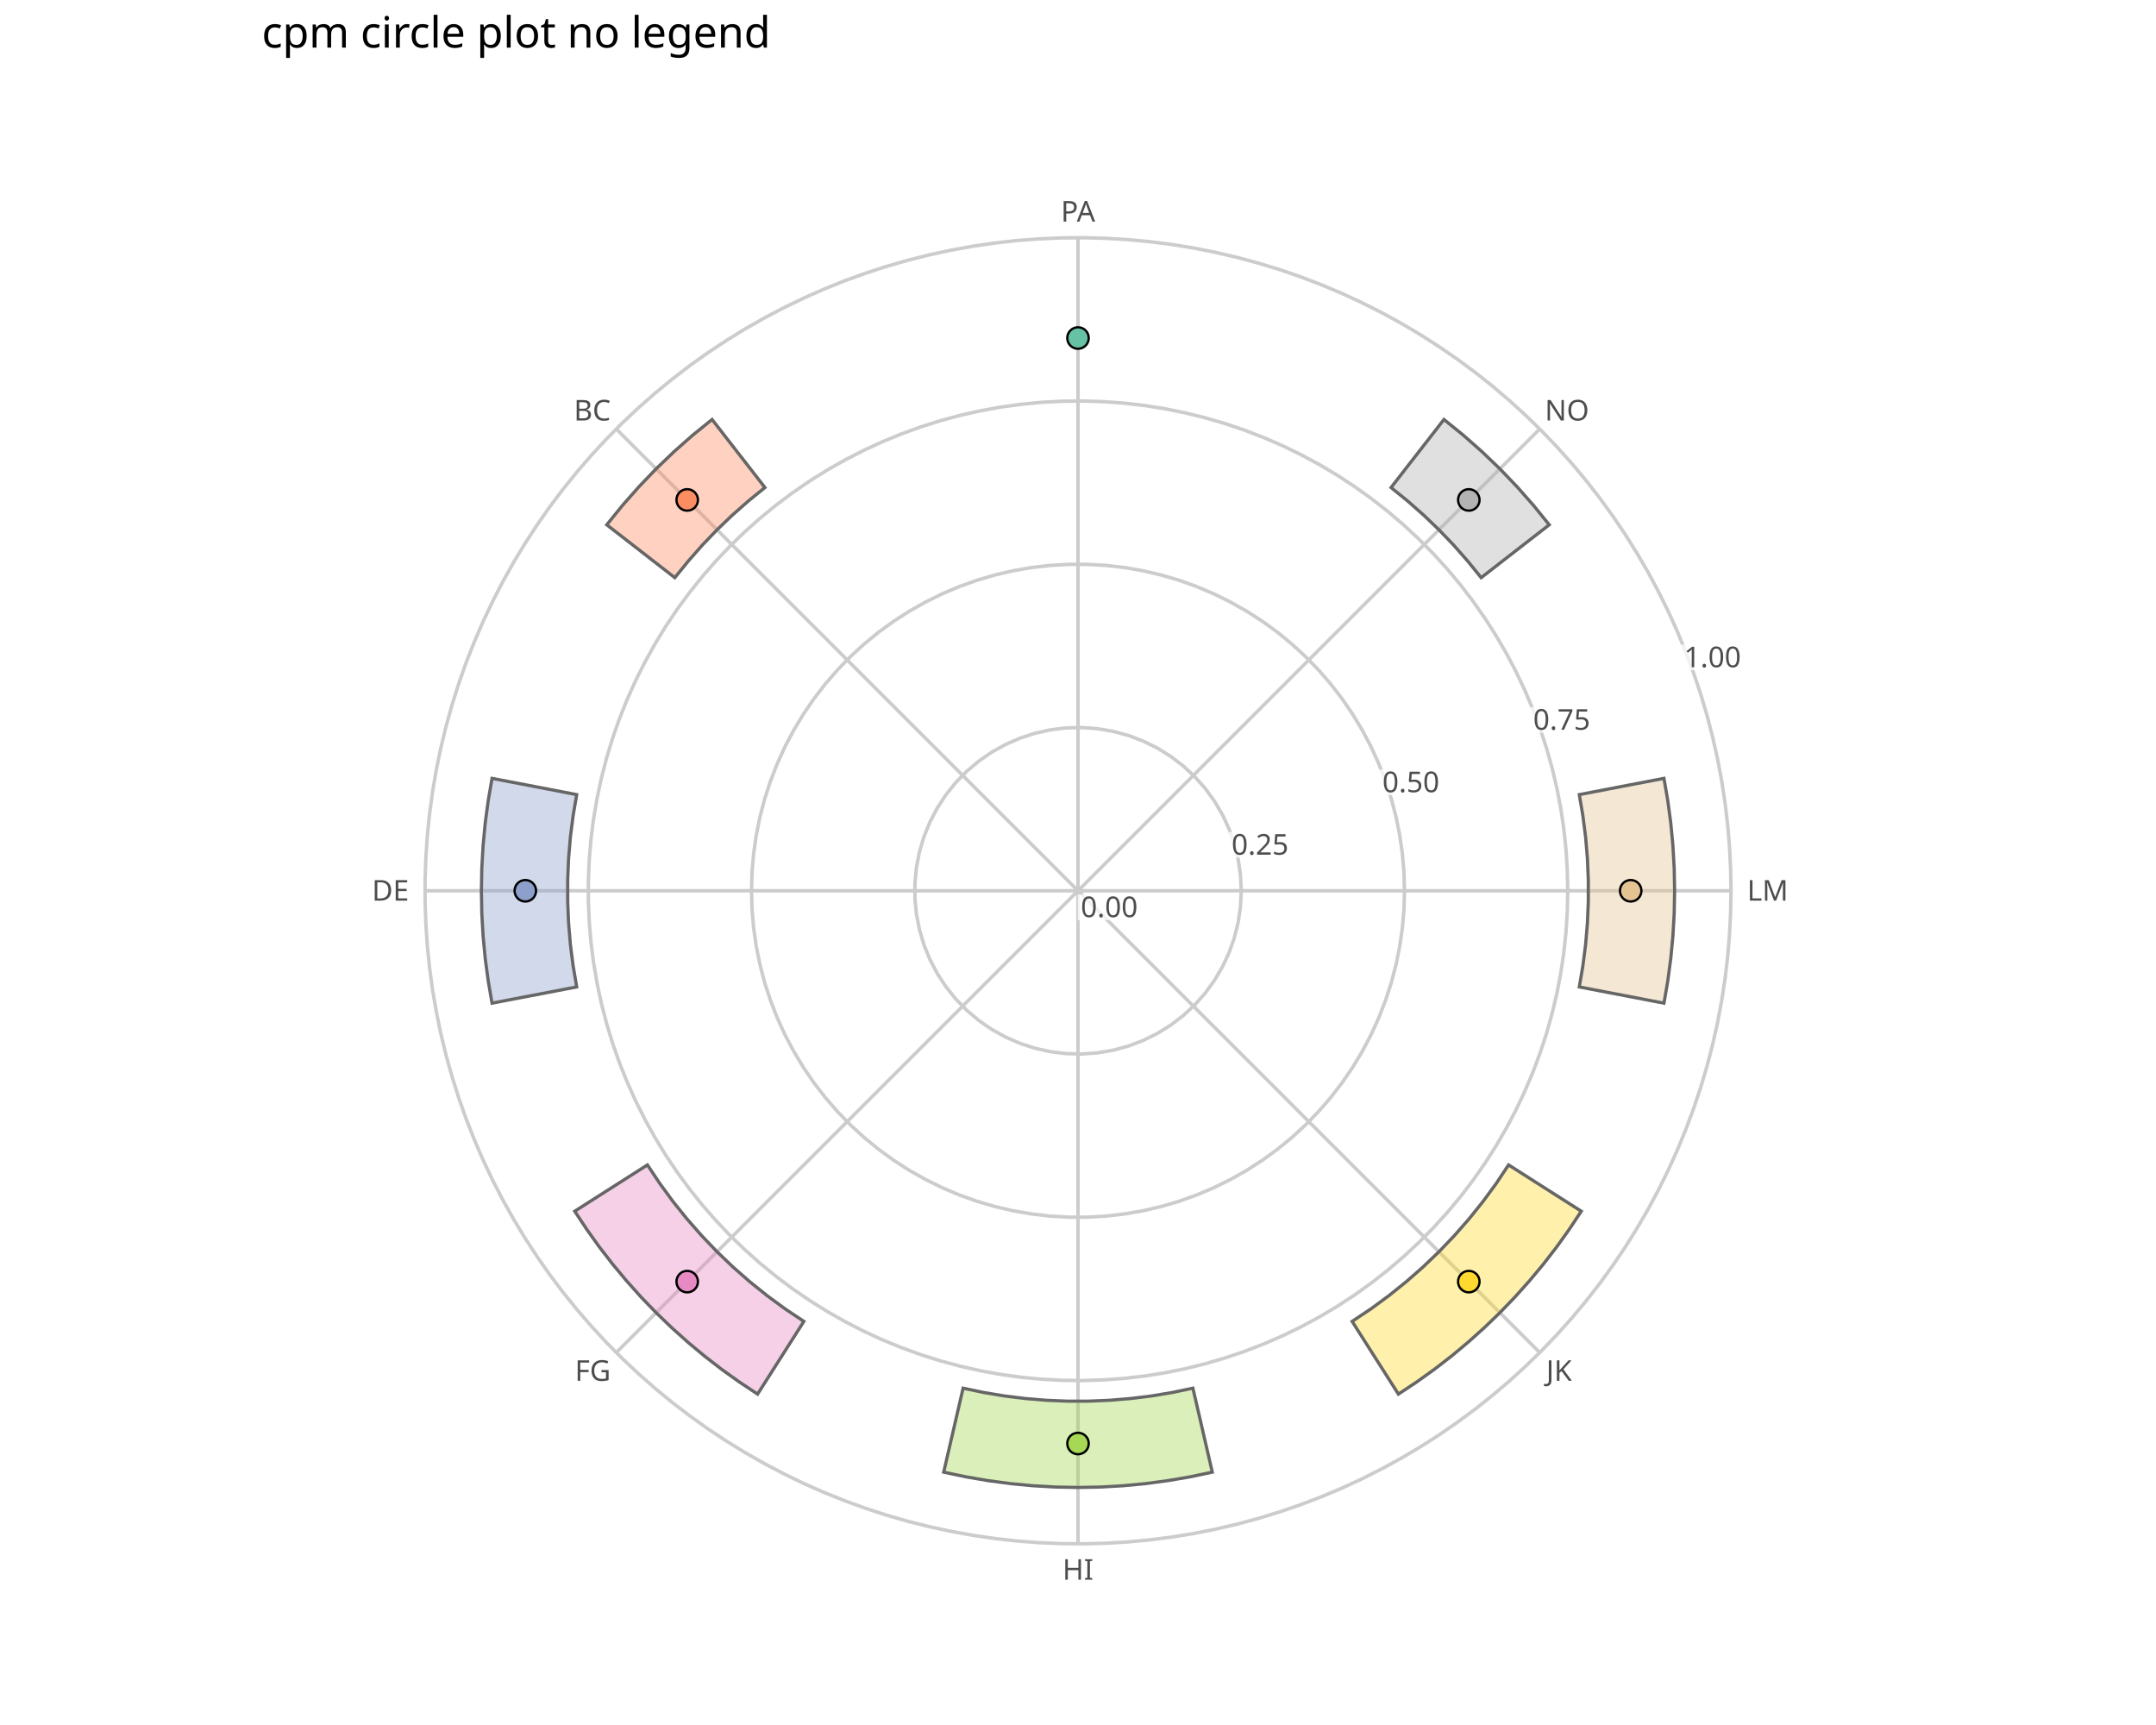
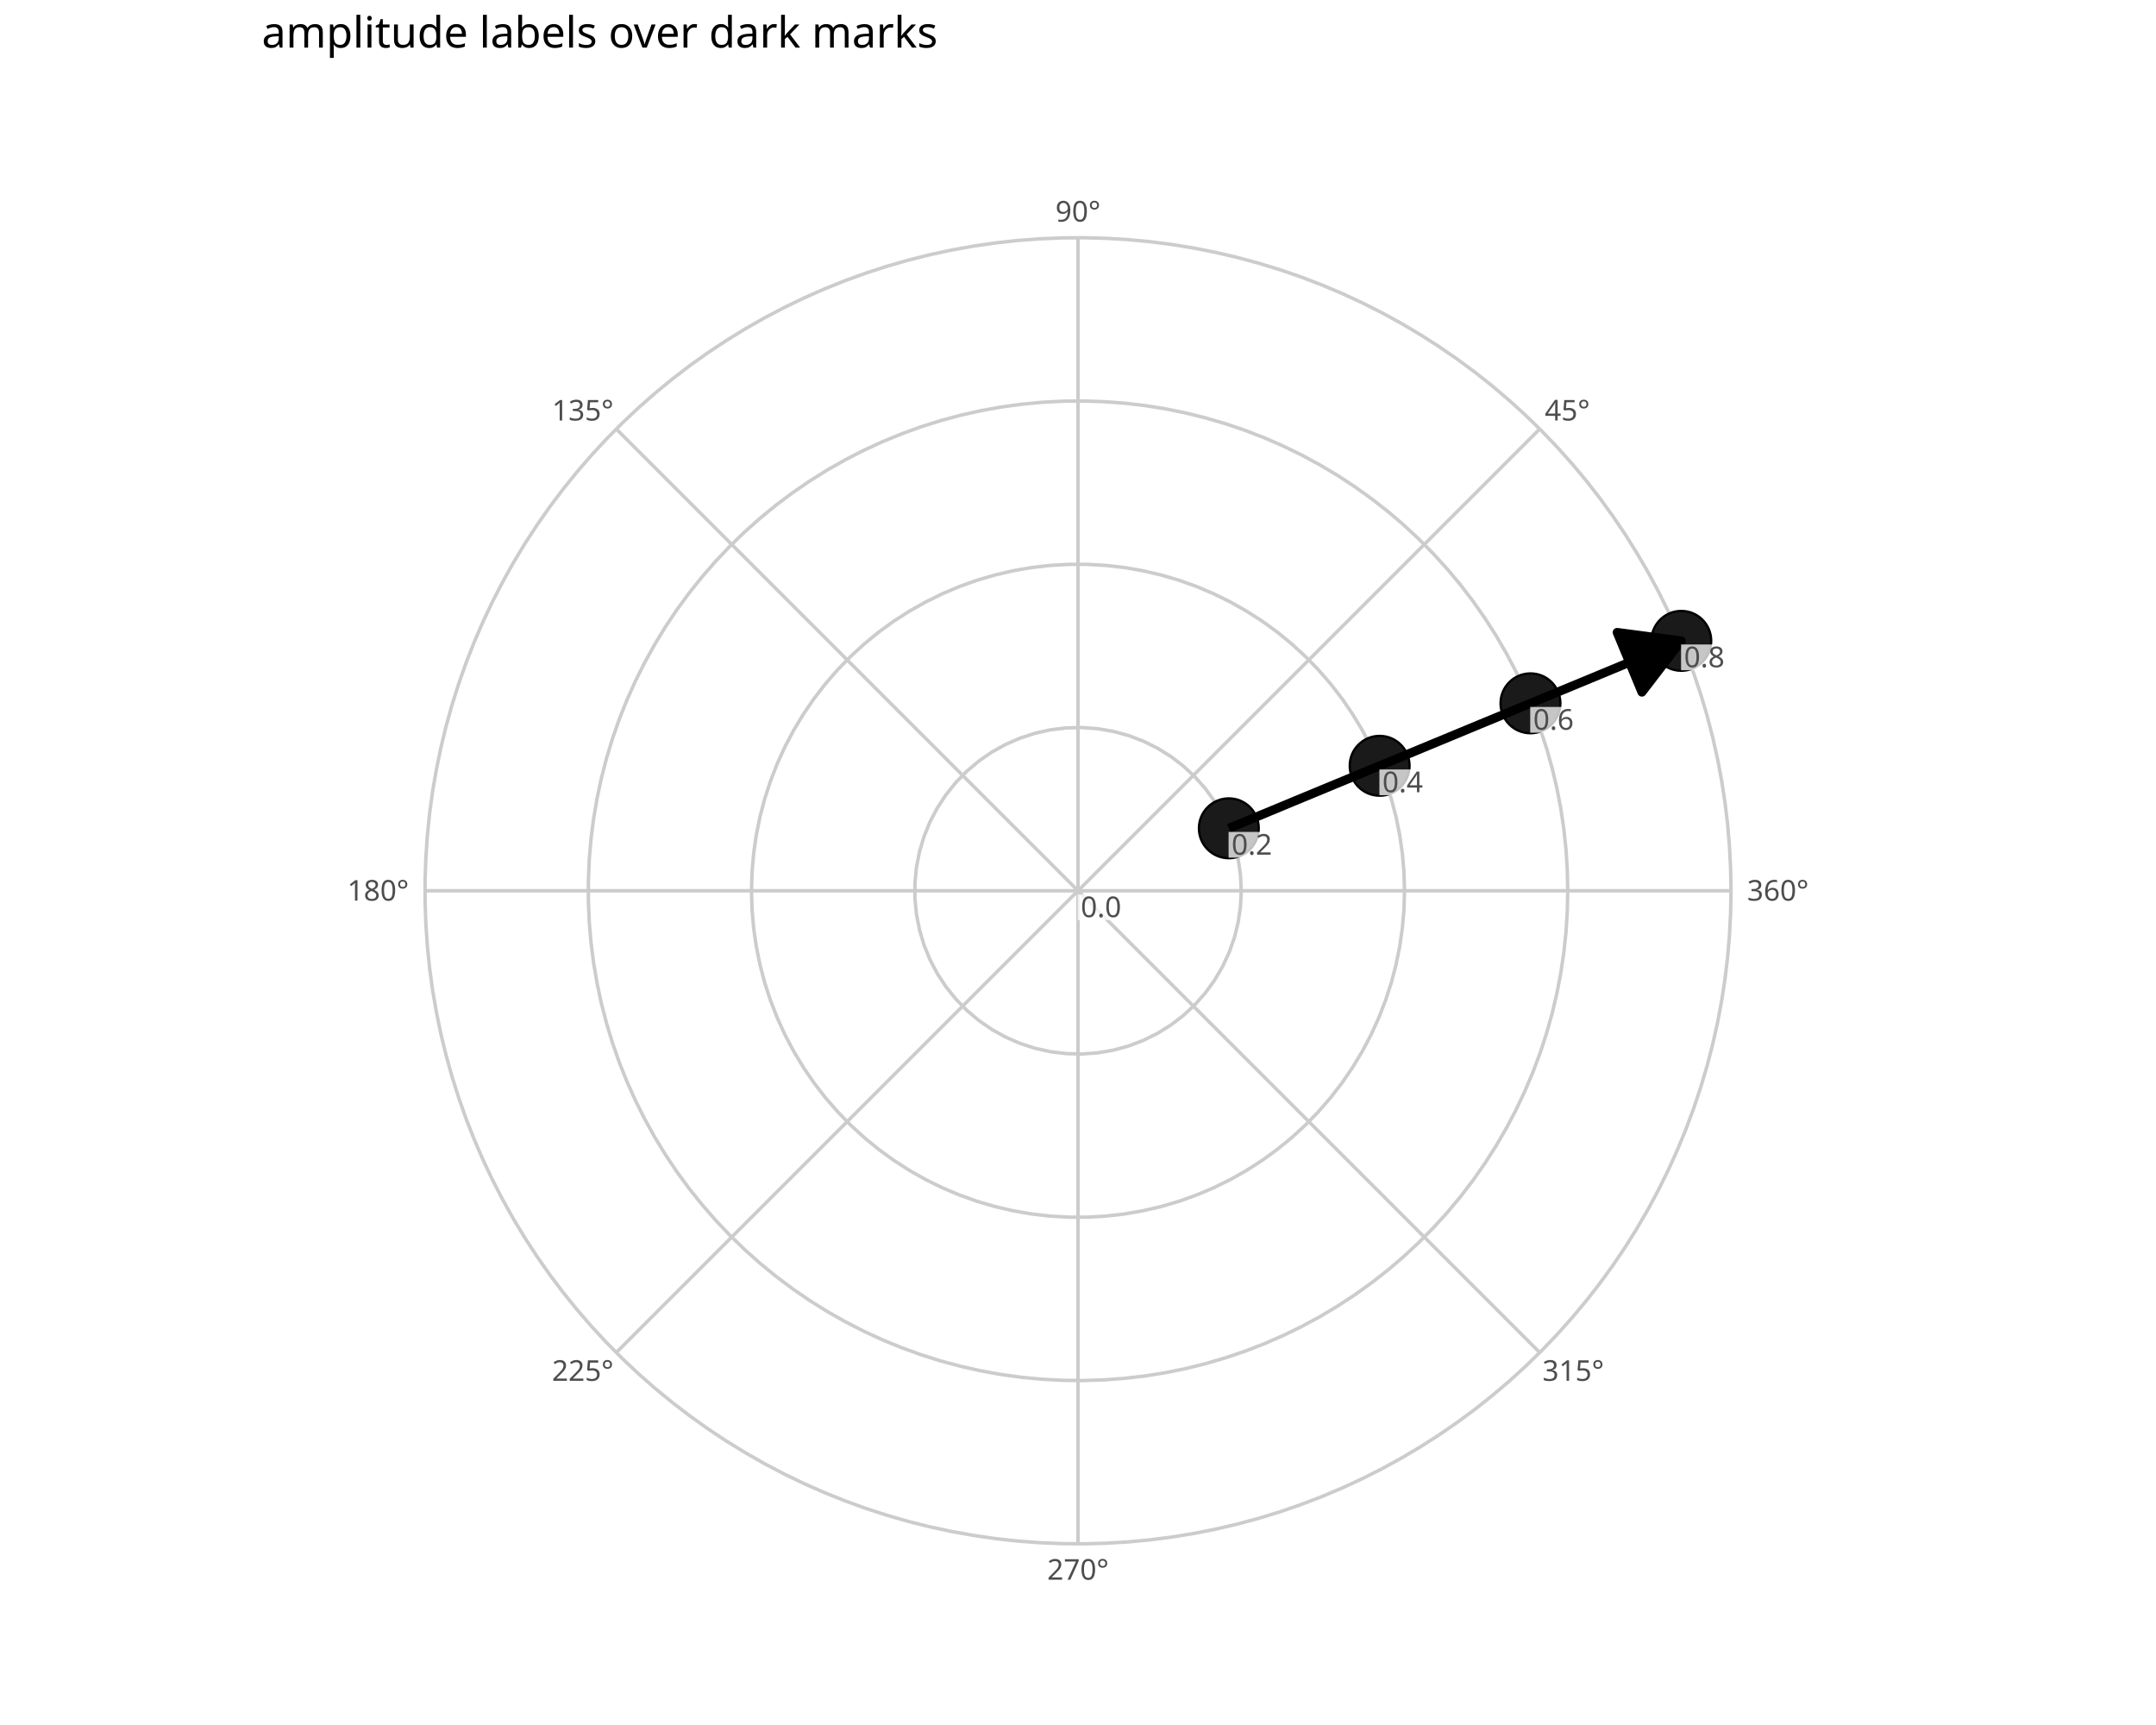
<svg xmlns="http://www.w3.org/2000/svg" class="svglite" data-engine-version="2.0" width="720.00pt" height="576.00pt" viewBox="0 0 720.00 576.00">
  <defs>
    <style type="text/css">
    .svglite line, .svglite polyline, .svglite polygon, .svglite path, .svglite rect, .svglite circle {
      fill: none;
      stroke: #000000;
      stroke-linecap: round;
      stroke-linejoin: round;
      stroke-miterlimit: 10.00;
    }
  </style>
  </defs>
  <rect width="100%" height="100%" style="stroke: none; fill: #FFFFFF;" />
  <defs>
    <clipPath id="cpMC4wMHw3MjAuMDB8MC4wMHw1NzYuMDA=">
      <rect x="0.00" y="0.00" width="720.00" height="576.00" />
    </clipPath>
  </defs>
  <g clip-path="url(#cpMC4wMHw3MjAuMDB8MC4wMHw1NzYuMDA=)">
</g>
  <defs>
    <clipPath id="cpODEuNDR8NjM4LjU2fDAuMDB8NTc2LjAw">
      <rect x="81.44" y="0.00" width="557.12" height="576.00" />
    </clipPath>
  </defs>
  <g clip-path="url(#cpODEuNDR8NjM4LjU2fDAuMDB8NTc2LjAw)">
    <rect x="81.44" y="0.00" width="557.12" height="576.00" style="stroke-width: 1.16; stroke: none; fill: #FFFFFF;" />
  </g>
  <g clip-path="url(#cpMC4wMHw3MjAuMDB8MC4wMHw1NzYuMDA=)">
    <polyline points="360.00,297.44 360.00,297.44 " style="stroke-width: 1.16; stroke: #CCCCCC; stroke-linecap: butt;" />
    <polyline points="414.52,297.44 414.26,292.18 413.50,286.96 412.24,281.85 410.49,276.88 408.27,272.10 405.60,267.56 402.51,263.30 399.01,259.36 395.15,255.77 390.97,252.57 386.49,249.79 381.77,247.46 376.85,245.59 371.76,244.21 366.57,243.32 361.32,242.94 356.05,243.06 350.82,243.70 345.68,244.84 340.67,246.46 335.84,248.57 331.23,251.13 326.90,254.12 322.87,257.52 319.19,261.29 315.90,265.39 313.01,269.80 310.56,274.47 308.57,279.34 307.07,284.39 306.06,289.56 305.55,294.80 305.55,300.07 306.06,305.32 307.07,310.49 308.57,315.53 310.56,320.41 313.01,325.08 315.90,329.48 319.19,333.59 322.87,337.36 326.90,340.76 331.23,343.75 335.84,346.31 340.67,348.41 345.68,350.04 350.82,351.18 356.05,351.81 361.32,351.94 366.57,351.56 371.76,350.67 376.85,349.29 381.77,347.42 386.49,345.08 390.97,342.30 395.15,339.11 399.01,335.52 402.51,331.58 405.60,327.31 408.27,322.77 410.49,318.00 412.24,313.03 413.50,307.91 414.26,302.70 414.52,297.44 " style="stroke-width: 1.16; stroke: #CCCCCC; stroke-linecap: butt;" />
    <polyline points="469.03,297.44 468.86,291.21 468.32,285.01 467.44,278.85 466.20,272.74 464.62,266.72 462.69,260.80 460.43,255.00 457.85,249.33 454.94,243.82 451.72,238.49 448.21,233.35 444.41,228.42 440.33,223.71 435.99,219.25 431.40,215.04 426.58,211.09 421.54,207.43 416.30,204.07 410.88,201.01 405.29,198.26 399.56,195.83 393.69,193.74 387.72,191.99 381.65,190.58 375.52,189.51 369.33,188.80 363.11,188.45 356.89,188.45 350.67,188.80 344.48,189.51 338.35,190.58 332.28,191.99 326.31,193.74 320.44,195.83 314.71,198.26 309.12,201.01 303.70,204.07 298.46,207.43 293.42,211.09 288.60,215.04 284.01,219.25 279.67,223.71 275.59,228.42 271.79,233.35 268.28,238.49 265.06,243.82 262.15,249.33 259.57,255.00 257.31,260.80 255.38,266.72 253.80,272.74 252.56,278.85 251.68,285.01 251.14,291.21 250.97,297.44 251.14,303.66 251.68,309.87 252.56,316.03 253.80,322.13 255.38,328.16 257.31,334.08 259.57,339.88 262.15,345.55 265.06,351.05 268.28,356.39 271.79,361.53 275.59,366.46 279.67,371.16 284.01,375.63 288.60,379.84 293.42,383.78 298.46,387.44 303.70,390.81 309.12,393.87 314.71,396.62 320.44,399.04 326.31,401.14 332.28,402.89 338.35,404.30 344.48,405.36 350.67,406.07 356.89,406.43 363.11,406.43 369.33,406.07 375.52,405.36 381.65,404.30 387.72,402.89 393.69,401.14 399.56,399.04 405.29,396.62 410.88,393.87 416.30,390.81 421.54,387.44 426.58,383.78 431.40,379.84 435.99,375.63 440.33,371.16 444.41,366.46 448.21,361.53 451.72,356.39 454.94,351.05 457.85,345.55 460.43,339.88 462.69,334.08 464.62,328.16 466.20,322.13 467.44,316.03 468.32,309.87 468.86,303.66 469.03,297.44 " style="stroke-width: 1.16; stroke: #CCCCCC; stroke-linecap: butt;" />
    <polyline points="523.55,297.44 523.40,290.54 522.97,283.66 522.24,276.80 521.23,269.98 519.93,263.21 518.34,256.50 516.48,249.86 514.33,243.31 511.91,236.85 509.22,230.50 506.27,224.27 503.05,218.16 499.58,212.20 495.87,206.40 491.91,200.75 487.72,195.27 483.29,189.98 478.65,184.88 473.80,179.98 468.75,175.28 463.51,170.81 458.07,166.56 452.47,162.54 446.70,158.76 440.78,155.23 434.71,151.95 428.51,148.93 422.19,146.17 415.76,143.69 409.23,141.47 402.61,139.54 395.91,137.88 389.15,136.51 382.34,135.42 375.49,134.62 368.62,134.12 361.72,133.90 354.83,133.97 347.94,134.33 341.08,134.99 334.24,135.93 327.46,137.16 320.73,138.67 314.07,140.47 307.50,142.54 301.01,144.90 294.64,147.52 288.37,150.41 282.24,153.56 276.24,156.96 270.39,160.62 264.71,164.52 259.19,168.65 253.85,173.02 248.70,177.60 243.74,182.40 239.00,187.41 234.47,192.60 230.16,197.99 226.08,203.55 222.24,209.28 218.65,215.17 215.31,221.20 212.22,227.37 209.40,233.66 206.84,240.06 204.56,246.57 202.56,253.17 200.83,259.85 199.39,266.59 198.23,273.39 197.36,280.23 196.78,287.10 196.49,293.99 196.49,300.89 196.78,307.78 197.36,314.65 198.23,321.49 199.39,328.29 200.83,335.03 202.56,341.71 204.56,348.31 206.84,354.81 209.40,361.22 212.22,367.51 215.31,373.68 218.65,379.71 222.24,385.60 226.08,391.33 230.16,396.89 234.47,402.27 239.00,407.47 243.74,412.47 248.70,417.27 253.85,421.86 259.19,426.22 264.71,430.36 270.39,434.26 276.24,437.91 282.24,441.32 288.37,444.47 294.64,447.36 301.01,449.98 307.50,452.33 314.07,454.41 320.73,456.20 327.46,457.72 334.24,458.95 341.08,459.89 347.94,460.54 354.83,460.91 361.72,460.98 368.62,460.76 375.49,460.25 382.34,459.46 389.15,458.37 395.91,457.00 402.61,455.34 409.23,453.40 415.76,451.19 422.19,448.70 428.51,445.95 434.71,442.93 440.78,439.65 446.70,436.12 452.47,432.34 458.07,428.32 463.51,424.07 468.75,419.59 473.80,414.90 478.65,410.00 483.29,404.90 487.72,399.60 491.91,394.13 495.87,388.48 499.58,382.67 503.05,376.71 506.27,370.61 509.22,364.38 511.91,358.03 514.33,351.57 516.48,345.02 518.34,338.38 519.93,331.67 521.23,324.89 522.24,318.07 522.97,311.22 523.40,304.33 523.55,297.44 " style="stroke-width: 1.16; stroke: #CCCCCC; stroke-linecap: butt;" />
    <polyline points="578.07,297.44 577.94,290.03 577.56,282.64 576.94,275.26 576.06,267.90 574.93,260.59 573.56,253.31 571.93,246.08 570.07,238.91 567.96,231.82 565.61,224.79 563.03,217.85 560.21,211.00 557.16,204.26 553.88,197.61 550.38,191.09 546.65,184.69 542.72,178.41 538.57,172.28 534.22,166.28 529.66,160.44 524.91,154.76 519.97,149.24 514.85,143.90 509.55,138.73 504.07,133.74 498.43,128.94 492.63,124.34 486.67,119.94 480.57,115.74 474.33,111.75 467.96,107.97 461.47,104.42 454.85,101.08 448.13,97.97 441.31,95.10 434.39,92.45 427.39,90.04 420.31,87.88 413.15,85.95 405.94,84.27 398.68,82.83 391.37,81.64 384.02,80.70 376.65,80.01 369.26,79.57 361.85,79.38 354.45,79.44 347.05,79.76 339.66,80.32 332.30,81.14 324.97,82.20 317.68,83.52 310.44,85.08 303.26,86.88 296.14,88.93 289.10,91.22 282.14,93.74 275.27,96.51 268.49,99.50 261.83,102.72 255.27,106.17 248.84,109.83 242.53,113.72 236.36,117.81 230.33,122.11 224.45,126.62 218.73,131.32 213.17,136.21 207.78,141.29 202.57,146.55 197.53,151.98 192.69,157.58 188.03,163.35 183.58,169.26 179.33,175.33 175.29,181.53 171.46,187.87 167.85,194.34 164.46,200.92 161.29,207.62 158.36,214.42 155.65,221.31 153.19,228.29 150.96,235.36 148.97,242.49 147.23,249.69 145.73,256.94 144.47,264.24 143.47,271.58 142.72,278.95 142.22,286.33 141.96,293.74 141.96,301.14 142.22,308.54 142.72,315.93 143.47,323.30 144.47,330.64 145.73,337.94 147.23,345.19 148.97,352.39 150.96,359.52 153.19,366.58 155.65,373.57 158.36,380.46 161.29,387.26 164.46,393.96 167.85,400.54 171.46,407.01 175.29,413.35 179.33,419.55 183.58,425.62 188.03,431.53 192.69,437.29 197.53,442.89 202.57,448.33 207.78,453.59 213.17,458.67 218.73,463.56 224.45,468.26 230.33,472.76 236.36,477.07 242.53,481.16 248.84,485.04 255.27,488.71 261.83,492.16 268.49,495.38 275.27,498.37 282.14,501.13 289.10,503.66 296.14,505.95 303.26,508.00 310.44,509.80 317.68,511.36 324.97,512.67 332.30,513.74 339.66,514.56 347.05,515.12 354.45,515.43 361.85,515.50 369.26,515.31 376.65,514.87 384.02,514.18 391.37,513.24 398.68,512.05 405.94,510.61 413.15,508.93 420.31,507.00 427.39,504.83 434.39,502.42 441.31,499.78 448.13,496.90 454.85,493.80 461.47,490.46 467.96,486.90 474.33,483.13 480.57,479.14 486.67,474.94 492.63,470.54 498.43,465.93 504.07,461.14 509.55,456.15 514.85,450.98 519.97,445.63 524.91,440.11 529.66,434.43 534.22,428.59 538.57,422.60 542.72,416.47 546.65,410.19 550.38,403.79 553.88,397.26 557.16,390.62 560.21,383.87 563.03,377.03 565.61,370.09 567.96,363.06 570.07,355.96 571.93,348.80 573.56,341.57 574.93,334.29 576.06,326.97 576.94,319.62 577.56,312.24 577.94,304.84 578.07,297.44 " style="stroke-width: 1.16; stroke: #CCCCCC; stroke-linecap: butt;" />
    <polyline points="360.00,297.44 360.00,289.92 360.00,282.40 360.00,274.88 360.00,267.36 360.00,259.84 360.00,252.32 360.00,244.80 360.00,237.28 360.00,229.76 360.00,222.24 360.00,214.72 360.00,207.20 360.00,199.68 360.00,192.16 360.00,184.65 360.00,177.13 360.00,169.61 360.00,162.09 360.00,154.57 360.00,147.05 360.00,139.53 360.00,132.01 360.00,124.49 360.00,116.97 360.00,109.45 360.00,101.93 360.00,94.41 360.00,86.89 360.00,79.37 " style="stroke-width: 1.16; stroke: #CCCCCC; stroke-linecap: butt;" />
    <polyline points="360.00,297.44 354.68,292.12 349.37,286.80 344.05,281.49 338.73,276.17 333.41,270.85 328.10,265.54 322.78,260.22 317.46,254.90 312.15,249.58 306.83,244.27 301.51,238.95 296.19,233.63 290.88,228.32 285.56,223.00 280.24,217.68 274.93,212.36 269.61,207.05 264.29,201.73 258.97,196.41 253.66,191.10 248.34,185.78 243.02,180.46 237.71,175.14 232.39,169.83 227.07,164.51 221.75,159.19 216.44,153.88 211.12,148.56 205.80,143.24 " style="stroke-width: 1.16; stroke: #CCCCCC; stroke-linecap: butt;" />
    <polyline points="360.00,297.44 352.48,297.44 344.96,297.44 337.44,297.44 329.92,297.44 322.40,297.44 314.88,297.44 307.36,297.44 299.84,297.44 292.32,297.44 284.80,297.44 277.28,297.44 269.77,297.44 262.25,297.44 254.73,297.44 247.21,297.44 239.69,297.44 232.17,297.44 224.65,297.44 217.13,297.44 209.61,297.44 202.09,297.44 194.57,297.44 187.05,297.44 179.53,297.44 172.01,297.44 164.49,297.44 156.97,297.44 149.45,297.44 141.93,297.44 " style="stroke-width: 1.16; stroke: #CCCCCC; stroke-linecap: butt;" />
    <polyline points="360.00,297.44 354.68,302.76 349.37,308.07 344.05,313.39 338.73,318.71 333.41,324.02 328.10,329.34 322.78,334.66 317.46,339.98 312.15,345.29 306.83,350.61 301.51,355.93 296.19,361.24 290.88,366.56 285.56,371.88 280.24,377.20 274.93,382.51 269.61,387.83 264.29,393.15 258.97,398.46 253.66,403.78 248.34,409.10 243.02,414.42 237.71,419.73 232.39,425.05 227.07,430.37 221.75,435.68 216.44,441.00 211.12,446.32 205.80,451.64 " style="stroke-width: 1.16; stroke: #CCCCCC; stroke-linecap: butt;" />
    <polyline points="360.00,297.44 360.00,304.96 360.00,312.48 360.00,320.00 360.00,327.52 360.00,335.04 360.00,342.56 360.00,350.08 360.00,357.59 360.00,365.11 360.00,372.63 360.00,380.15 360.00,387.67 360.00,395.19 360.00,402.71 360.00,410.23 360.00,417.75 360.00,425.27 360.00,432.79 360.00,440.31 360.00,447.83 360.00,455.35 360.00,462.87 360.00,470.39 360.00,477.91 360.00,485.43 360.00,492.95 360.00,500.47 360.00,507.99 360.00,515.51 " style="stroke-width: 1.16; stroke: #CCCCCC; stroke-linecap: butt;" />
    <polyline points="360.00,297.44 365.32,302.76 370.63,308.07 375.95,313.39 381.27,318.71 386.59,324.02 391.90,329.34 397.22,334.66 402.54,339.98 407.85,345.29 413.17,350.61 418.49,355.93 423.81,361.24 429.12,366.56 434.44,371.88 439.76,377.20 445.07,382.51 450.39,387.83 455.71,393.15 461.03,398.46 466.34,403.78 471.66,409.10 476.98,414.42 482.29,419.73 487.61,425.05 492.93,430.37 498.25,435.68 503.56,441.00 508.88,446.32 514.20,451.64 " style="stroke-width: 1.16; stroke: #CCCCCC; stroke-linecap: butt;" />
    <polyline points="360.00,297.44 367.52,297.44 375.04,297.44 382.56,297.44 390.08,297.44 397.60,297.44 405.12,297.44 412.64,297.44 420.16,297.44 427.68,297.44 435.20,297.44 442.72,297.44 450.23,297.44 457.75,297.44 465.27,297.44 472.79,297.44 480.31,297.44 487.83,297.44 495.35,297.44 502.87,297.44 510.39,297.44 517.91,297.44 525.43,297.44 532.95,297.44 540.47,297.44 547.99,297.44 555.51,297.44 563.03,297.44 570.55,297.44 578.07,297.44 " style="stroke-width: 1.16; stroke: #CCCCCC; stroke-linecap: butt;" />
    <polyline points="360.00,297.44 365.32,292.12 370.63,286.80 375.95,281.49 381.27,276.17 386.59,270.85 391.90,265.54 397.22,260.22 402.54,254.90 407.85,249.58 413.17,244.27 418.49,238.95 423.81,233.63 429.12,228.32 434.44,223.00 439.76,217.68 445.07,212.36 450.39,207.05 455.71,201.73 461.03,196.41 466.34,191.10 471.66,185.78 476.98,180.46 482.29,175.14 487.61,169.83 492.93,164.51 498.25,159.19 503.56,153.88 508.88,148.56 514.20,143.24 " style="stroke-width: 1.16; stroke: #CCCCCC; stroke-linecap: butt;" />
-     <polygon points="237.80,140.07 231.34,145.30 225.11,150.80 219.11,156.55 213.36,162.55 207.86,168.78 202.63,175.24 210.21,181.12 217.79,187.01 225.36,192.89 229.84,187.37 234.54,182.03 239.46,176.90 244.60,171.98 249.93,167.28 255.45,162.80 249.57,155.22 243.68,147.65 " style="stroke-width: 1.07; stroke: #666666; stroke-linecap: butt; stroke-linejoin: miter; fill: #FC8D62; fill-opacity: 0.40;" />
-     <polygon points="164.32,259.91 163.04,267.35 162.04,274.83 161.33,282.35 160.90,289.89 160.76,297.44 160.90,304.99 161.33,312.53 162.04,320.04 163.04,327.53 164.32,334.97 173.75,333.16 183.17,331.36 192.59,329.55 191.39,322.47 190.48,315.35 189.88,308.20 189.58,301.03 189.58,293.85 189.88,286.68 190.48,279.53 191.39,272.41 192.59,265.33 183.17,263.52 173.75,261.71 " style="stroke-width: 1.07; stroke: #666666; stroke-linecap: butt; stroke-linejoin: miter; fill: #8DA0CB; fill-opacity: 0.40;" />
-     <polygon points="191.93,404.44 195.94,410.49 200.16,416.39 204.60,422.13 209.24,427.70 214.08,433.10 219.11,438.32 224.34,443.36 229.74,448.20 235.31,452.84 241.05,457.28 246.95,461.50 253.00,465.51 258.15,457.42 263.30,449.33 268.45,441.23 262.26,437.10 256.25,432.69 250.44,428.03 244.84,423.12 239.46,417.97 234.31,412.59 229.40,406.99 224.74,401.19 220.34,395.18 216.21,388.98 208.11,394.14 200.02,399.29 " style="stroke-width: 1.07; stroke: #666666; stroke-linecap: butt; stroke-linejoin: miter; fill: #E78AC3; fill-opacity: 0.40;" />
-     <polygon points="315.15,491.57 322.53,493.13 329.96,494.40 337.43,495.40 344.94,496.11 352.46,496.54 360.00,496.68 367.54,496.54 375.06,496.11 382.57,495.40 390.04,494.40 397.47,493.13 404.85,491.57 402.69,482.22 400.53,472.87 398.37,463.53 391.48,464.97 384.54,466.13 377.56,466.99 370.55,467.57 363.52,467.86 356.48,467.86 349.45,467.57 342.44,466.99 335.46,466.13 328.52,464.97 321.63,463.53 319.47,472.87 317.31,482.22 " style="stroke-width: 1.07; stroke: #666666; stroke-linecap: butt; stroke-linejoin: miter; fill: #A6D854; fill-opacity: 0.40;" />
-     <polygon points="467.00,465.51 473.05,461.50 478.95,457.28 484.69,452.84 490.26,448.20 495.66,443.36 500.89,438.32 505.92,433.10 510.76,427.70 515.40,422.13 519.84,416.39 524.06,410.49 528.07,404.44 519.98,399.29 511.89,394.14 503.79,388.98 499.66,395.18 495.26,401.19 490.60,406.99 485.69,412.59 480.54,417.97 475.16,423.12 469.56,428.03 463.75,432.69 457.74,437.10 451.55,441.23 456.70,449.33 461.85,457.42 " style="stroke-width: 1.07; stroke: #666666; stroke-linecap: butt; stroke-linejoin: miter; fill: #FFD92F; fill-opacity: 0.40;" />
-     <polygon points="555.68,334.97 556.96,327.53 557.96,320.04 558.67,312.53 559.10,304.99 559.24,297.44 559.10,289.89 558.67,282.35 557.96,274.83 556.96,267.35 555.68,259.91 546.25,261.71 536.83,263.52 527.41,265.33 528.61,272.41 529.52,279.53 530.12,286.68 530.42,293.85 530.42,301.03 530.12,308.20 529.52,315.35 528.61,322.47 527.41,329.55 536.83,331.36 546.25,333.16 " style="stroke-width: 1.07; stroke: #666666; stroke-linecap: butt; stroke-linejoin: miter; fill: #E5C494; fill-opacity: 0.40;" />
-     <polygon points="517.37,175.24 512.14,168.78 506.64,162.55 500.89,156.55 494.89,150.80 488.66,145.30 482.20,140.07 476.32,147.65 470.43,155.22 464.55,162.80 470.07,167.28 475.40,171.98 480.54,176.90 485.46,182.03 490.16,187.37 494.64,192.89 502.21,187.01 509.79,181.12 " style="stroke-width: 1.07; stroke: #666666; stroke-linecap: butt; stroke-linejoin: miter; fill: #B3B3B3; fill-opacity: 0.40;" />
-     <circle cx="360.00" cy="112.87" r="3.59" style="stroke-width: 0.77; fill: #66C2A5;" />
-     <circle cx="229.49" cy="166.93" r="3.59" style="stroke-width: 0.77; fill: #FC8D62;" />
-     <circle cx="175.43" cy="297.44" r="3.59" style="stroke-width: 0.77; fill: #8DA0CB;" />
-     <circle cx="229.49" cy="427.95" r="3.59" style="stroke-width: 0.77; fill: #E78AC3;" />
-     <circle cx="360.00" cy="482.01" r="3.59" style="stroke-width: 0.77; fill: #A6D854;" />
-     <circle cx="490.51" cy="427.95" r="3.59" style="stroke-width: 0.77; fill: #FFD92F;" />
-     <circle cx="544.57" cy="297.44" r="3.59" style="stroke-width: 0.77; fill: #E5C494;" />
-     <circle cx="490.51" cy="166.93" r="3.59" style="stroke-width: 0.77; fill: #B3B3B3;" />
-     <text x="360.00" y="73.99" text-anchor="middle" style="font-size: 9.60px; fill: #4D4D4D; font-family: sans;" textLength="12.81px" lengthAdjust="spacingAndGlyphs">PA</text>
-     <text x="203.95" y="140.41" text-anchor="end" style="font-size: 9.60px; fill: #4D4D4D; font-family: sans;" textLength="13.34px" lengthAdjust="spacingAndGlyphs">BC</text>
-     <text x="136.55" y="300.74" text-anchor="end" style="font-size: 9.60px; fill: #4D4D4D; font-family: sans;" textLength="13.34px" lengthAdjust="spacingAndGlyphs">DE</text>
-     <text x="203.95" y="461.08" text-anchor="end" style="font-size: 9.60px; fill: #4D4D4D; font-family: sans;" textLength="13.33px" lengthAdjust="spacingAndGlyphs">FG</text>
-     <text x="360.00" y="527.49" text-anchor="middle" style="font-size: 9.60px; fill: #4D4D4D; font-family: sans;" textLength="9.60px" lengthAdjust="spacingAndGlyphs">HI</text>
-     <text x="516.36" y="461.08" style="font-size: 9.60px; fill: #4D4D4D; font-family: sans;" textLength="11.21px" lengthAdjust="spacingAndGlyphs">JK</text>
-     <text x="583.45" y="300.74" style="font-size: 9.60px; fill: #4D4D4D; font-family: sans;" textLength="13.34px" lengthAdjust="spacingAndGlyphs">LM</text>
-     <text x="515.89" y="140.41" style="font-size: 9.60px; fill: #4D4D4D; font-family: sans;" textLength="14.41px" lengthAdjust="spacingAndGlyphs">NO</text>
-     <rect x="359.92" y="298.65" width="20.68" height="8.60" style="stroke-width: 0.75; stroke: none; fill: #FFFFFF; fill-opacity: 0.75;" />
-     <rect x="410.29" y="277.79" width="20.68" height="8.60" style="stroke-width: 0.75; stroke: none; fill: #FFFFFF; fill-opacity: 0.75;" />
-     <rect x="460.65" y="256.93" width="20.68" height="8.60" style="stroke-width: 0.75; stroke: none; fill: #FFFFFF; fill-opacity: 0.75;" />
-     <rect x="511.02" y="236.06" width="20.68" height="8.60" style="stroke-width: 0.75; stroke: none; fill: #FFFFFF; fill-opacity: 0.75;" />
-     <rect x="561.39" y="215.20" width="20.68" height="8.60" style="stroke-width: 0.75; stroke: none; fill: #FFFFFF; fill-opacity: 0.75;" />
-     <text x="360.92" y="306.25" style="font-size: 9.60px; fill: #4D4D4D; font-family: sans;" textLength="18.69px" lengthAdjust="spacingAndGlyphs">0.00</text>
-     <text x="411.28" y="285.39" style="font-size: 9.60px; fill: #4D4D4D; font-family: sans;" textLength="18.69px" lengthAdjust="spacingAndGlyphs">0.25</text>
-     <text x="461.65" y="264.53" style="font-size: 9.60px; fill: #4D4D4D; font-family: sans;" textLength="18.69px" lengthAdjust="spacingAndGlyphs">0.50</text>
-     <text x="512.02" y="243.67" style="font-size: 9.60px; fill: #4D4D4D; font-family: sans;" textLength="18.69px" lengthAdjust="spacingAndGlyphs">0.75</text>
-     <text x="562.38" y="222.80" style="font-size: 9.60px; fill: #4D4D4D; font-family: sans;" textLength="18.69px" lengthAdjust="spacingAndGlyphs">1.00</text>
-     <text x="87.42" y="15.89" style="font-size: 14.40px; font-family: sans;" textLength="159.30px" lengthAdjust="spacingAndGlyphs">cpm circle plot no legend</text>
+     <circle cx="410.37" cy="276.58" r="9.99" style="stroke-width: 0.77; fill: #1A1A1A;" />
+     <circle cx="460.73" cy="255.71" r="9.99" style="stroke-width: 0.77; fill: #1A1A1A;" />
+     <circle cx="511.10" cy="234.85" r="9.99" style="stroke-width: 0.77; fill: #1A1A1A;" />
+     <circle cx="561.47" cy="213.99" r="9.99" style="stroke-width: 0.77; fill: #1A1A1A;" />
+     <polyline points="410.37,276.58 417.56,273.60 424.76,270.62 431.95,267.63 439.15,264.65 446.34,261.67 453.54,258.69 460.73,255.71 469.13,252.24 477.52,248.76 485.92,245.28 494.31,241.80 502.71,238.33 511.10,234.85 521.17,230.68 531.25,226.51 541.32,222.33 551.39,218.16 561.47,213.99 " style="stroke-width: 2.99; stroke-linecap: butt;" />
+     <polygon points="548.32,231.12 561.47,213.99 540.05,211.17 " style="stroke-width: 2.99; stroke-linecap: butt; fill: #000000;" />
+     <text x="360.00" y="73.99" text-anchor="middle" style="font-size: 9.60px; fill: #4D4D4D; font-family: sans;" textLength="14.52px" lengthAdjust="spacingAndGlyphs">90°</text>
+     <text x="204.91" y="140.41" text-anchor="end" style="font-size: 9.60px; fill: #4D4D4D; font-family: sans;" textLength="19.86px" lengthAdjust="spacingAndGlyphs">135°</text>
+     <text x="136.55" y="300.74" text-anchor="end" style="font-size: 9.60px; fill: #4D4D4D; font-family: sans;" textLength="19.86px" lengthAdjust="spacingAndGlyphs">180°</text>
+     <text x="204.91" y="461.08" text-anchor="end" style="font-size: 9.60px; fill: #4D4D4D; font-family: sans;" textLength="19.86px" lengthAdjust="spacingAndGlyphs">225°</text>
+     <text x="360.00" y="527.49" text-anchor="middle" style="font-size: 9.60px; fill: #4D4D4D; font-family: sans;" textLength="19.86px" lengthAdjust="spacingAndGlyphs">270°</text>
+     <text x="515.09" y="461.08" style="font-size: 9.60px; fill: #4D4D4D; font-family: sans;" textLength="19.86px" lengthAdjust="spacingAndGlyphs">315°</text>
+     <text x="583.45" y="300.74" style="font-size: 9.60px; fill: #4D4D4D; font-family: sans;" textLength="19.86px" lengthAdjust="spacingAndGlyphs">360°</text>
+     <text x="515.87" y="140.41" style="font-size: 9.60px; fill: #4D4D4D; font-family: sans;" textLength="14.52px" lengthAdjust="spacingAndGlyphs">45°</text>
+     <rect x="359.92" y="298.65" width="15.34" height="8.60" style="stroke-width: 0.75; stroke: none; fill: #FFFFFF; fill-opacity: 0.75;" />
+     <rect x="410.29" y="277.79" width="15.34" height="8.60" style="stroke-width: 0.75; stroke: none; fill: #FFFFFF; fill-opacity: 0.75;" />
+     <rect x="460.65" y="256.93" width="15.34" height="8.60" style="stroke-width: 0.75; stroke: none; fill: #FFFFFF; fill-opacity: 0.75;" />
+     <rect x="511.02" y="236.06" width="15.34" height="8.60" style="stroke-width: 0.75; stroke: none; fill: #FFFFFF; fill-opacity: 0.75;" />
+     <rect x="561.39" y="215.20" width="15.34" height="8.60" style="stroke-width: 0.75; stroke: none; fill: #FFFFFF; fill-opacity: 0.75;" />
+     <text x="360.92" y="306.25" style="font-size: 9.60px; fill: #4D4D4D; font-family: sans;" textLength="13.35px" lengthAdjust="spacingAndGlyphs">0.0</text>
+     <text x="411.28" y="285.39" style="font-size: 9.60px; fill: #4D4D4D; font-family: sans;" textLength="13.35px" lengthAdjust="spacingAndGlyphs">0.2</text>
+     <text x="461.65" y="264.53" style="font-size: 9.60px; fill: #4D4D4D; font-family: sans;" textLength="13.35px" lengthAdjust="spacingAndGlyphs">0.4</text>
+     <text x="512.02" y="243.67" style="font-size: 9.60px; fill: #4D4D4D; font-family: sans;" textLength="13.35px" lengthAdjust="spacingAndGlyphs">0.6</text>
+     <text x="562.38" y="222.80" style="font-size: 9.60px; fill: #4D4D4D; font-family: sans;" textLength="13.35px" lengthAdjust="spacingAndGlyphs">0.8</text>
+     <text x="87.42" y="15.89" style="font-size: 14.40px; font-family: sans;" textLength="211.33px" lengthAdjust="spacingAndGlyphs">amplitude labels over dark marks</text>
  </g>
</svg>
